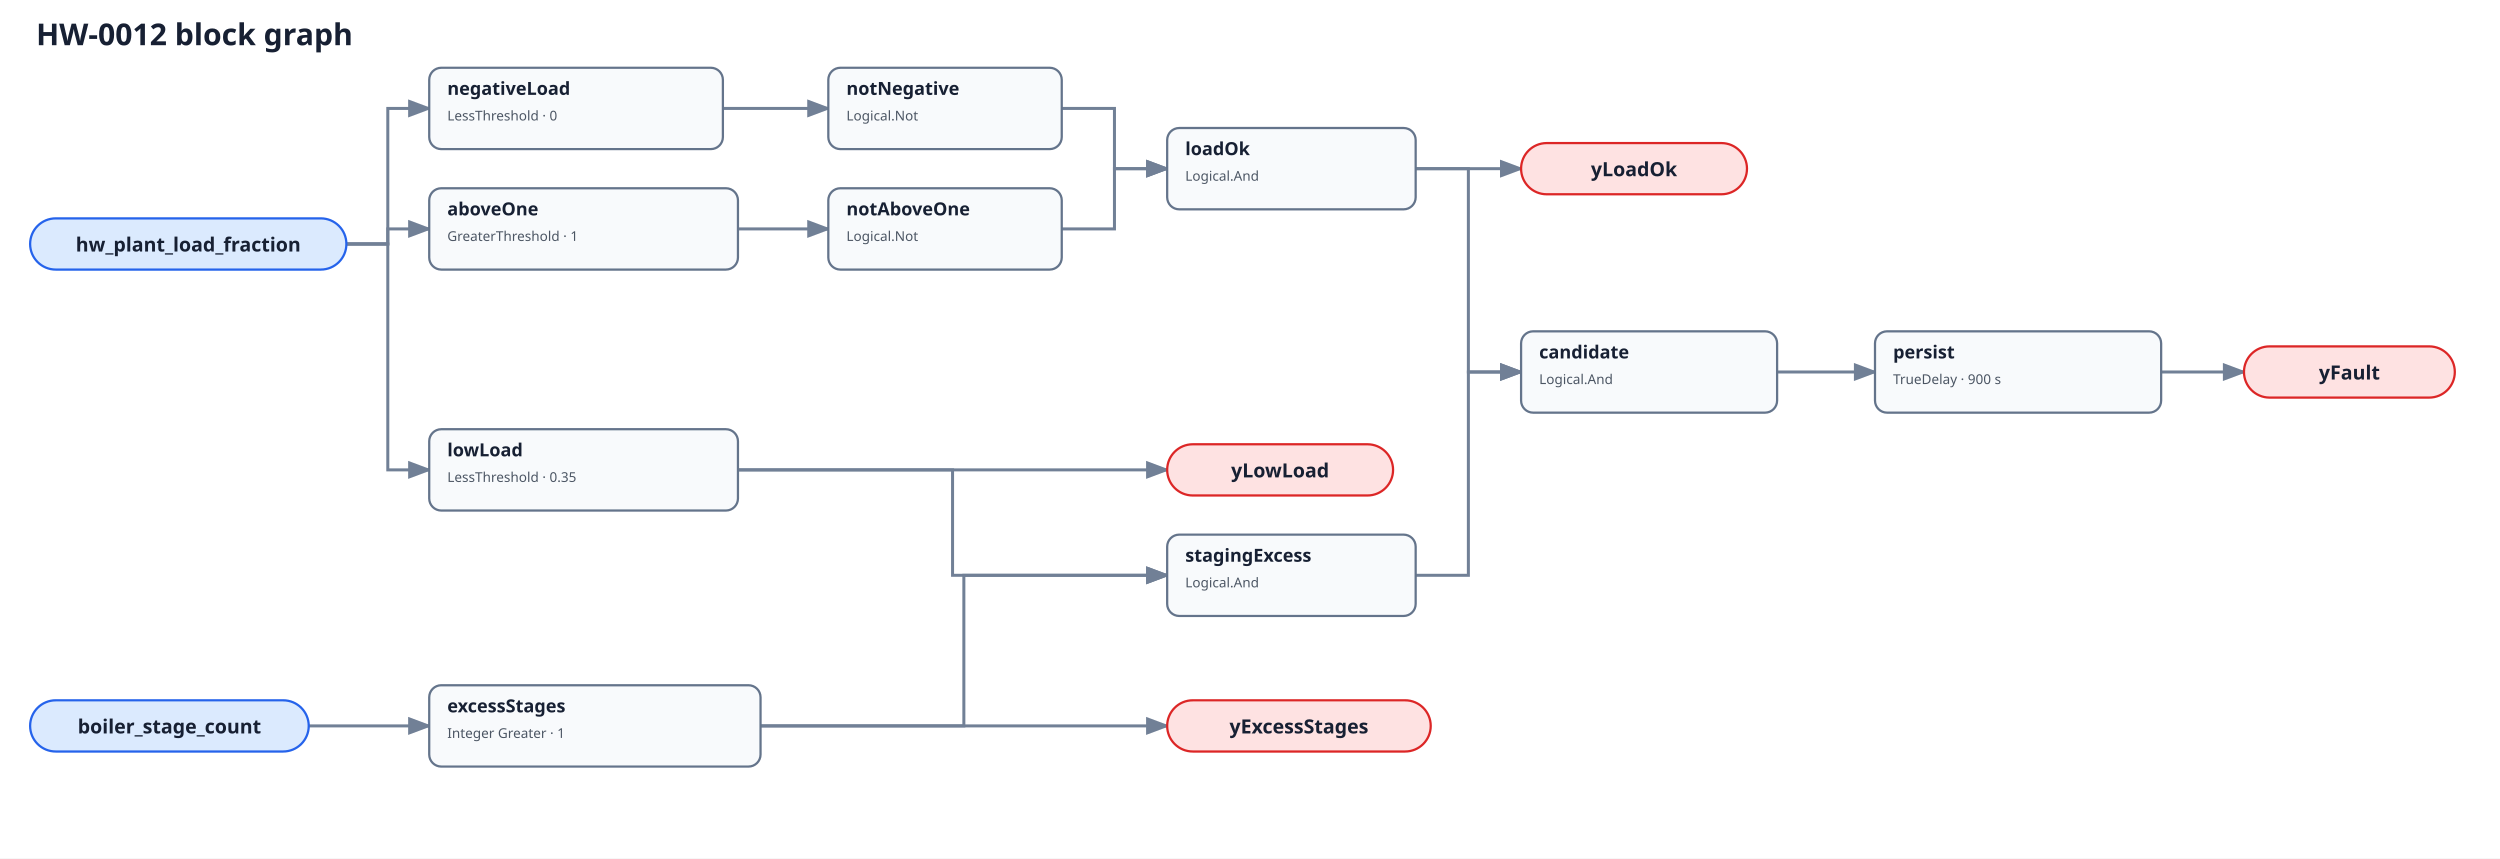
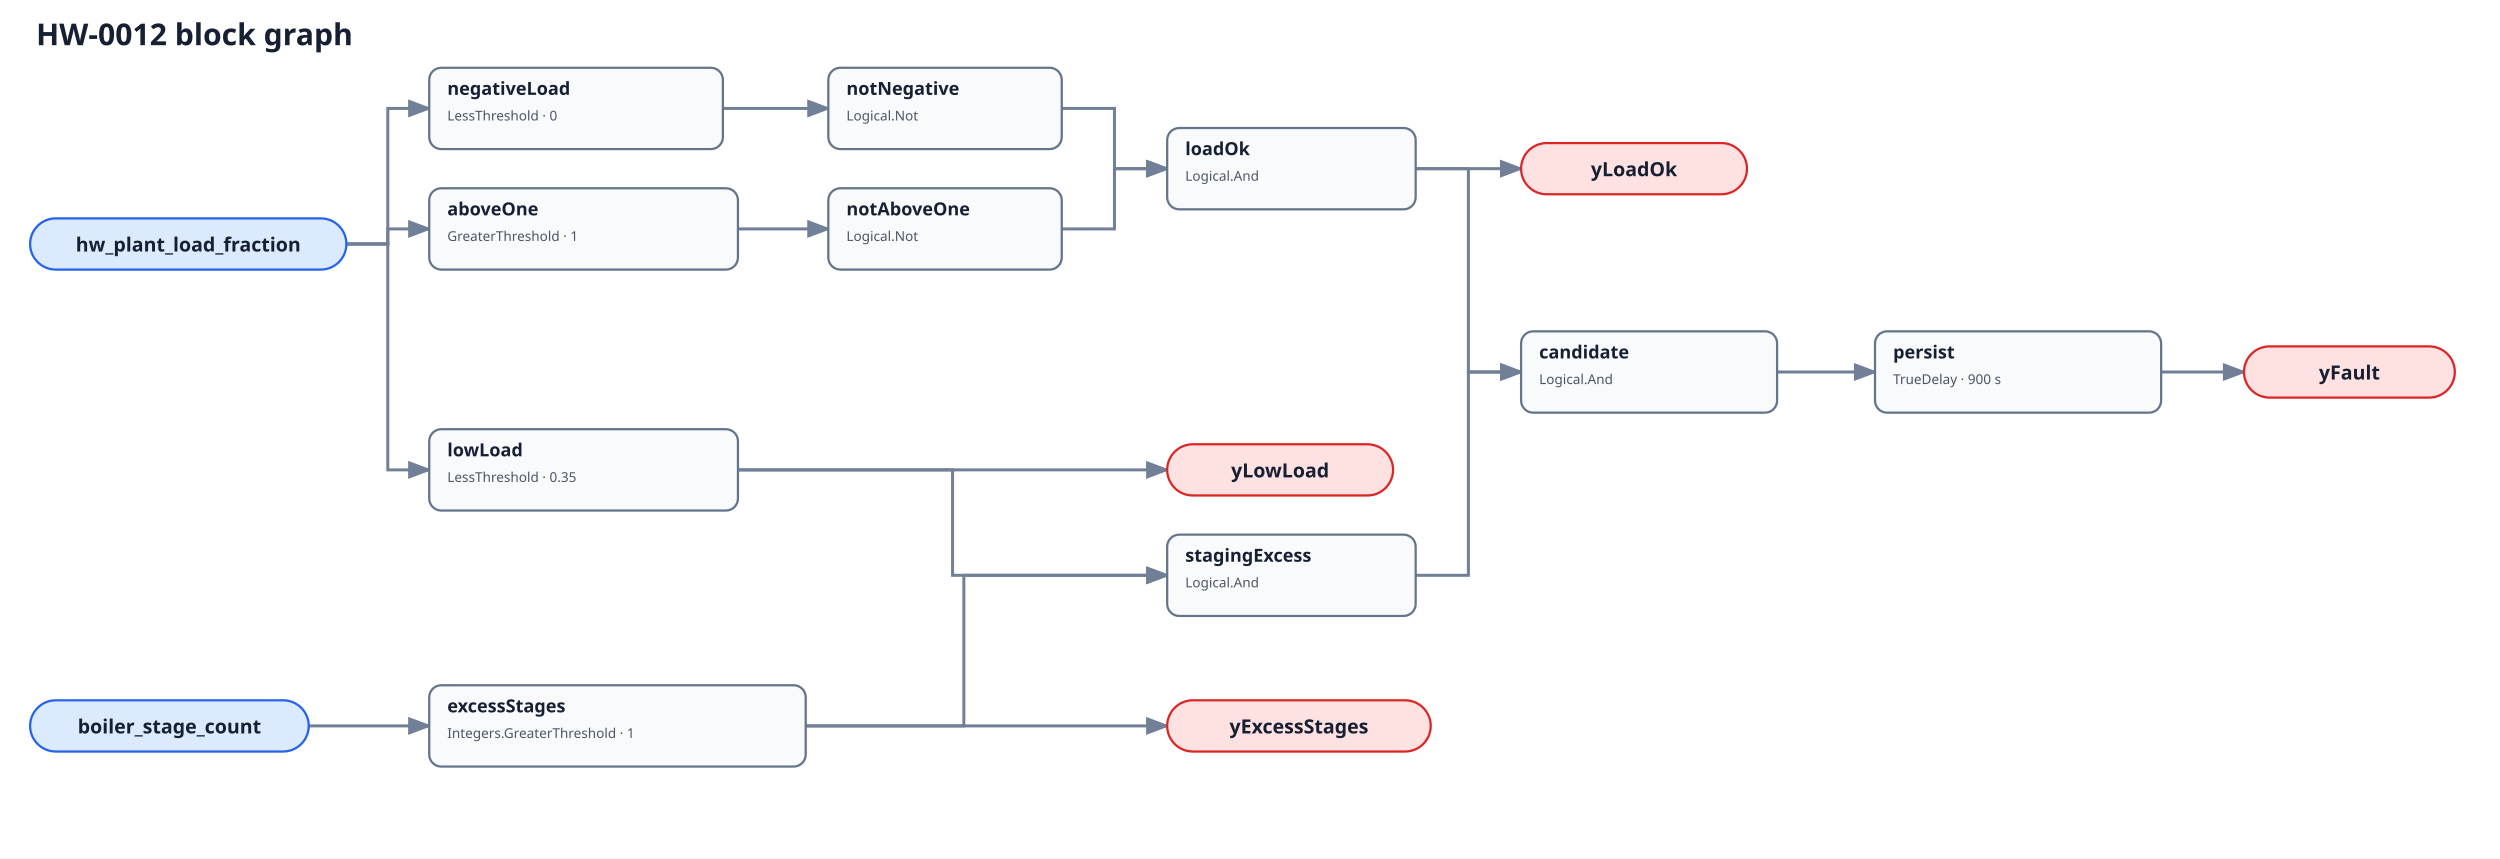
<svg xmlns="http://www.w3.org/2000/svg" width="1660" height="570" viewBox="0 0 1660 570">
  <rect width="100%" height="100%" fill="#ffffff" />
  <defs>
    <marker id="arrow" markerWidth="8" markerHeight="8" refX="7" refY="3" orient="auto">
      <path d="M0,0 L0,6 L8,3 z" fill="#718096" />
    </marker>
  </defs>
  <style>.title{font:700 20px sans-serif;fill:#172033}.port{font:600 13px sans-serif;fill:#172033}.inst{font:700 12px sans-serif;fill:#172033}.cls{font:9px sans-serif;fill:#4b5563}.wire{stroke:#718096;stroke-width:2;fill:none;marker-end:url(#arrow)}.in{fill:#dbeafe;stroke:#2563eb;stroke-width:1.5}.out{fill:#fee2e2;stroke:#dc2626;stroke-width:1.5}.blk{fill:#f8fafc;stroke:#64748b;stroke-width:1.5}</style>
  <text x="24" y="30" class="title">HW-0012 block graph</text>
  <path d="M230 162 H257.5 V72 H285" class="wire" />
  <path d="M230 162 H257.5 V152 H285" class="wire" />
  <path d="M230 162 H257.5 V312 H285" class="wire" />
  <path d="M480 72 H515 V72 H550" class="wire" />
  <path d="M490 152 H520 V152 H550" class="wire" />
  <path d="M705 72 H740 V112 H775" class="wire" />
  <path d="M705 152 H740 V112 H775" class="wire" />
  <path d="M205 482 H245 V482 H285" class="wire" />
  <path d="M490 312 H632.5 V382 H775" class="wire" />
  <path d="M505 482 H640 V382 H775" class="wire" />
  <path d="M940 112 H975 V247 H1010" class="wire" />
  <path d="M940 382 H975 V247 H1010" class="wire" />
  <path d="M940 112 H975 V112 H1010" class="wire" />
  <path d="M490 312 H632.5 V312 H775" class="wire" />
  <path d="M505 482 H640 V482 H775" class="wire" />
  <path d="M1180 247 H1212.5 V247 H1245" class="wire" />
  <path d="M1435 247 H1462.5 V247 H1490" class="wire" />
  <rect x="20" y="145" width="210" height="34" rx="17" class="in" />
  <text x="125" y="167" text-anchor="middle" class="port">hw_plant_load_fraction</text>
  <rect x="20" y="465" width="185" height="34" rx="17" class="in" />
  <text x="112.5" y="487" text-anchor="middle" class="port">boiler_stage_count</text>
  <rect x="285" y="45" width="195" height="54" rx="8" class="blk" />
  <text x="297" y="63" class="inst">negativeLoad</text>
  <text x="297" y="80" class="cls">LessThreshold · 0</text>
  <rect x="285" y="125" width="205" height="54" rx="8" class="blk" />
  <text x="297" y="143" class="inst">aboveOne</text>
  <text x="297" y="160" class="cls">GreaterThreshold · 1</text>
  <rect x="285" y="285" width="205" height="54" rx="8" class="blk" />
  <text x="297" y="303" class="inst">lowLoad</text>
  <text x="297" y="320" class="cls">LessThreshold · 0.35</text>
-   <rect x="285" y="455" width="220" height="54" rx="8" class="blk" />
+   <rect x="285" y="455" width="250" height="54" rx="8" class="blk" />
  <text x="297" y="473" class="inst">excessStages</text>
-   <text x="297" y="490" class="cls">Integer Greater · 1</text>
+   <text x="297" y="490" class="cls">Integers.GreaterThreshold · 1</text>
  <rect x="550" y="45" width="155" height="54" rx="8" class="blk" />
  <text x="562" y="63" class="inst">notNegative</text>
  <text x="562" y="80" class="cls">Logical.Not</text>
  <rect x="550" y="125" width="155" height="54" rx="8" class="blk" />
  <text x="562" y="143" class="inst">notAboveOne</text>
  <text x="562" y="160" class="cls">Logical.Not</text>
  <rect x="775" y="85" width="165" height="54" rx="8" class="blk" />
  <text x="787" y="103" class="inst">loadOk</text>
  <text x="787" y="120" class="cls">Logical.And</text>
  <rect x="775" y="355" width="165" height="54" rx="8" class="blk" />
  <text x="787" y="373" class="inst">stagingExcess</text>
  <text x="787" y="390" class="cls">Logical.And</text>
  <rect x="1010" y="220" width="170" height="54" rx="8" class="blk" />
  <text x="1022" y="238" class="inst">candidate</text>
  <text x="1022" y="255" class="cls">Logical.And</text>
  <rect x="1245" y="220" width="190" height="54" rx="8" class="blk" />
  <text x="1257" y="238" class="inst">persist</text>
  <text x="1257" y="255" class="cls">TrueDelay · 900 s</text>
  <rect x="1010" y="95" width="150" height="34" rx="17" class="out" />
  <text x="1085" y="117" text-anchor="middle" class="port">yLoadOk</text>
  <rect x="775" y="295" width="150" height="34" rx="17" class="out" />
  <text x="850" y="317" text-anchor="middle" class="port">yLowLoad</text>
  <rect x="775" y="465" width="175" height="34" rx="17" class="out" />
  <text x="862.5" y="487" text-anchor="middle" class="port">yExcessStages</text>
  <rect x="1490" y="230" width="140" height="34" rx="17" class="out" />
  <text x="1560" y="252" text-anchor="middle" class="port">yFault</text>
</svg>
